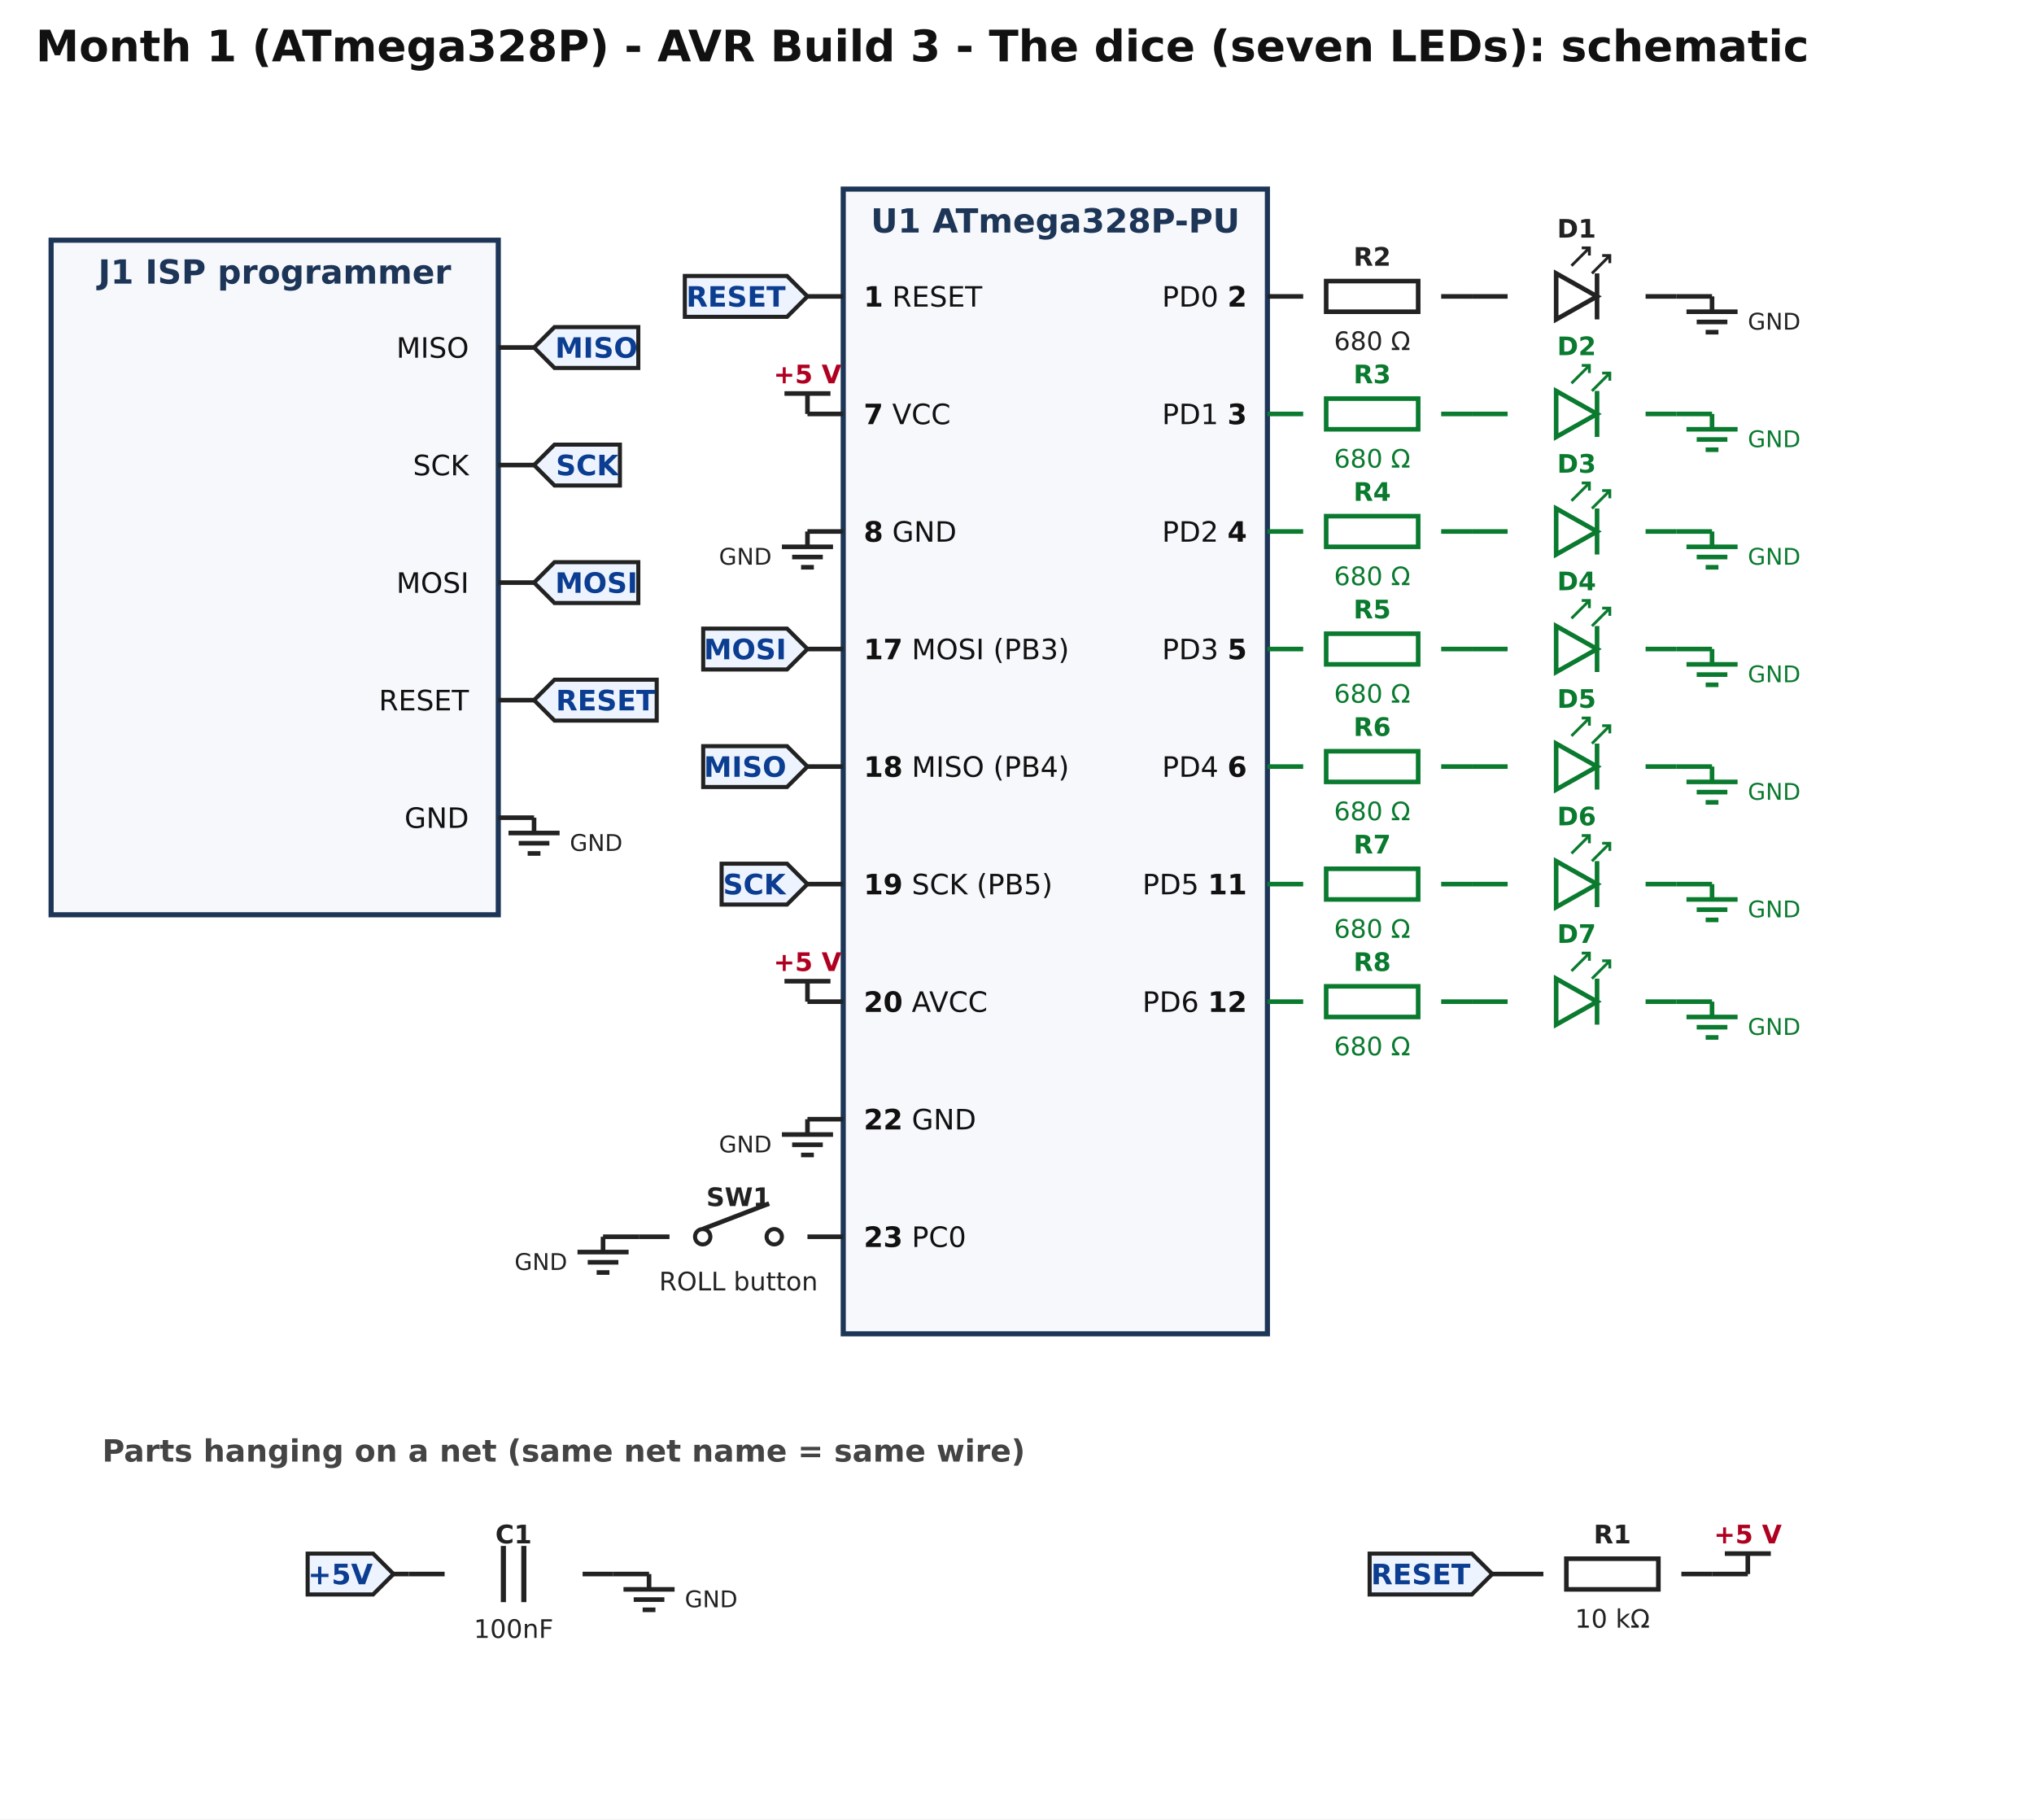
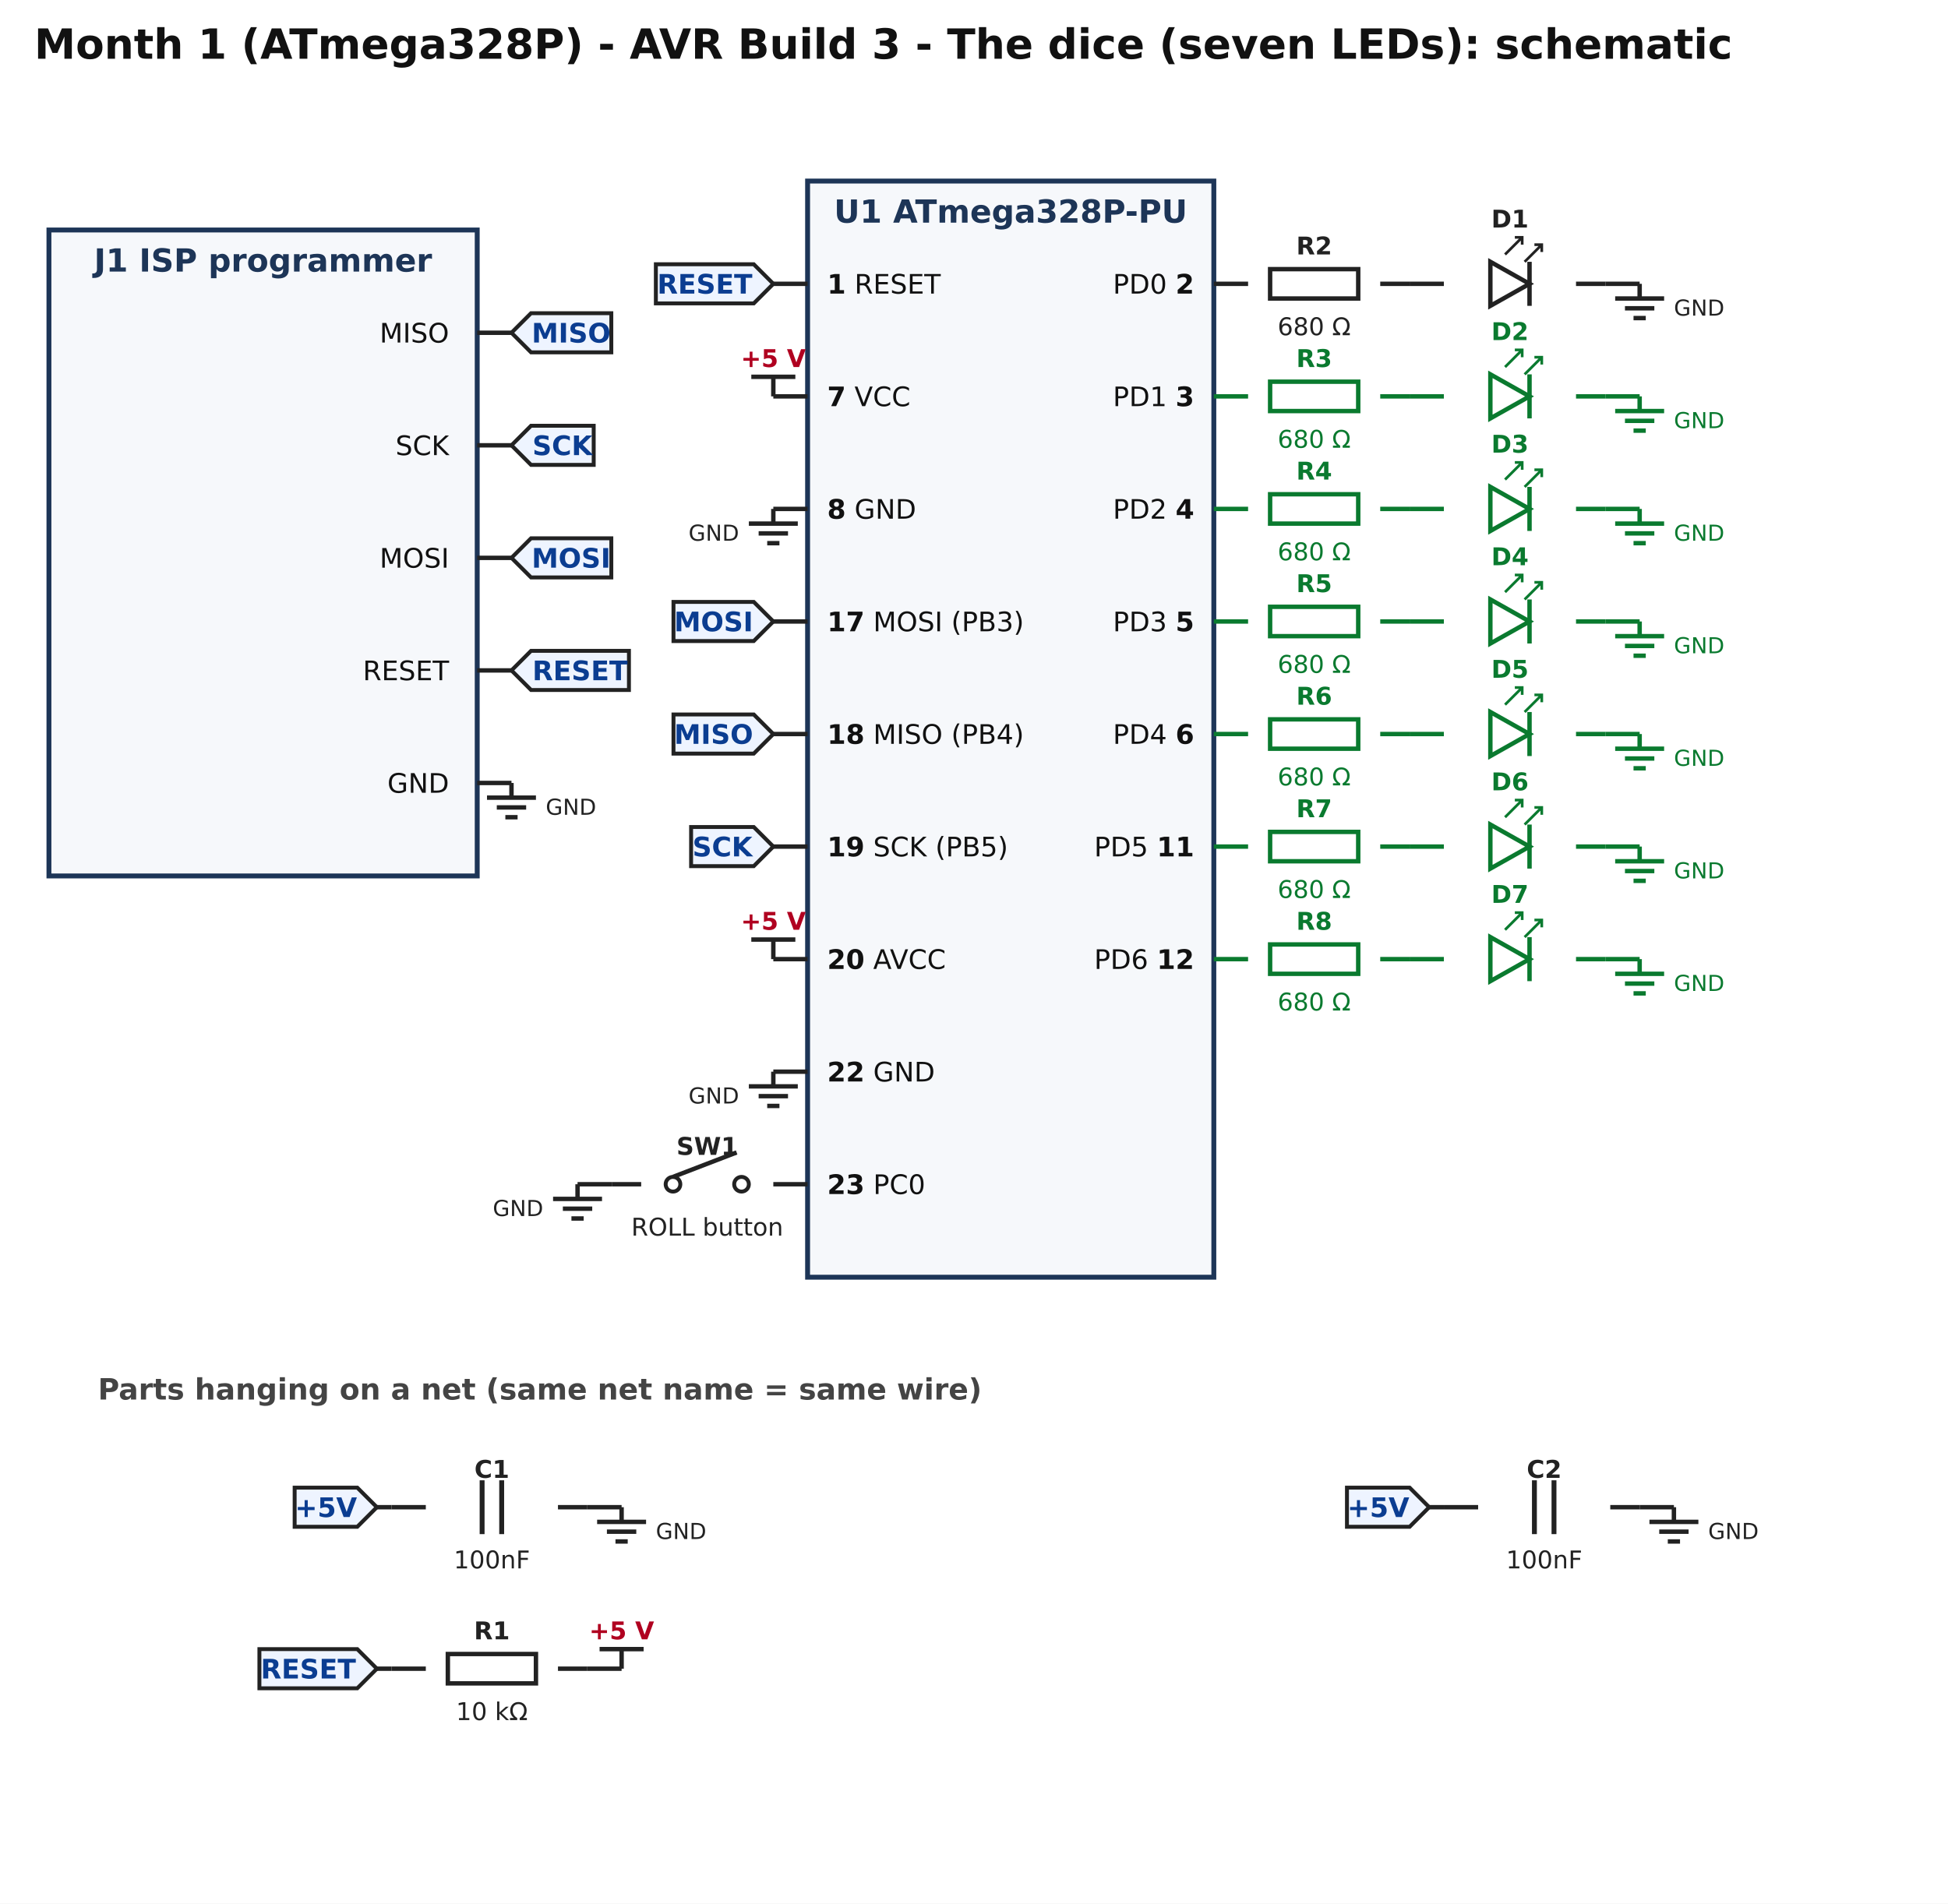
- <svg xmlns="http://www.w3.org/2000/svg" viewBox="0 0 796 712" width="796" height="712" font-family="DejaVu Sans, Verdana, Arial, sans-serif">
+ <svg xmlns="http://www.w3.org/2000/svg" viewBox="0 0 796 778" width="796" height="778" font-family="DejaVu Sans, Verdana, Arial, sans-serif">
  <rect width="100%" height="100%" fill="#fff" />
  <text x="14" y="24" font-size="17" font-weight="bold" fill="#111">Month 1 (ATmega328P) - AVR Build 3 - The dice (seven LEDs): schematic</text>
  <g transform="translate(0,34)">
    <rect x="20" y="60" width="175" height="264" fill="#f6f8fb" stroke="#1d3557" stroke-width="2" />
    <text x="107.5" y="77" font-size="13" font-weight="bold" fill="#1d3557" text-anchor="middle">J1  ISP programmer</text>
    <text x="187" y="106" font-size="11" fill="#111" text-anchor="end">MISO  <tspan font-weight="bold" />
    </text>
    <line x1="195" y1="102" x2="209" y2="102" stroke="#222" stroke-width="1.8" />
    <polygon points="209,102 217,94 249.8,94 249.8,110 217,110" fill="#eef4ff" stroke="#222" stroke-width="1.6" />
    <text x="233.4" y="106" font-size="11" font-weight="bold" fill="#0b3d91" text-anchor="middle">MISO</text>
    <text x="187" y="152" font-size="11" fill="#111" text-anchor="end">SCK  <tspan font-weight="bold" />
    </text>
    <line x1="195" y1="148" x2="209" y2="148" stroke="#222" stroke-width="1.8" />
    <polygon points="209,148 217,140 242.6,140 242.6,156 217,156" fill="#eef4ff" stroke="#222" stroke-width="1.6" />
    <text x="229.8" y="152" font-size="11" font-weight="bold" fill="#0b3d91" text-anchor="middle">SCK</text>
    <text x="187" y="198" font-size="11" fill="#111" text-anchor="end">MOSI  <tspan font-weight="bold" />
    </text>
    <line x1="195" y1="194" x2="209" y2="194" stroke="#222" stroke-width="1.8" />
    <polygon points="209,194 217,186 249.8,186 249.8,202 217,202" fill="#eef4ff" stroke="#222" stroke-width="1.6" />
    <text x="233.4" y="198" font-size="11" font-weight="bold" fill="#0b3d91" text-anchor="middle">MOSI</text>
    <text x="187" y="244" font-size="11" fill="#111" text-anchor="end">RESET  <tspan font-weight="bold" />
    </text>
    <line x1="195" y1="240" x2="209" y2="240" stroke="#222" stroke-width="1.8" />
    <polygon points="209,240 217,232 257.0,232 257.0,248 217,248" fill="#eef4ff" stroke="#222" stroke-width="1.6" />
    <text x="237.0" y="244" font-size="11" font-weight="bold" fill="#0b3d91" text-anchor="middle">RESET</text>
    <text x="187" y="290" font-size="11" fill="#111" text-anchor="end">GND  <tspan font-weight="bold" />
    </text>
    <line x1="195" y1="286" x2="209" y2="286" stroke="#222" stroke-width="1.8" />
    <g stroke="#222" stroke-width="1.8">
      <line x1="209" y1="286" x2="209" y2="292" />
      <line x1="199" y1="292" x2="219" y2="292" />
      <line x1="203" y1="296" x2="215" y2="296" />
      <line x1="206.5" y1="300" x2="211.5" y2="300" />
    </g>
    <text x="223" y="299" font-size="9" fill="#222" text-anchor="start">GND</text>
    <rect x="330" y="40" width="166" height="448" fill="#f6f8fb" stroke="#1d3557" stroke-width="2" />
    <text x="413.0" y="57" font-size="13" font-weight="bold" fill="#1d3557" text-anchor="middle">U1  ATmega328P-PU</text>
    <text x="338" y="86" font-size="11" fill="#111">
      <tspan font-weight="bold">1</tspan>  RESET</text>
    <line x1="330" y1="82" x2="316" y2="82" stroke="#222" stroke-width="1.8" />
    <polygon points="316,82 308,74 268.0,74 268.0,90 308,90" fill="#eef4ff" stroke="#222" stroke-width="1.6" />
    <text x="288.0" y="86" font-size="11" font-weight="bold" fill="#0b3d91" text-anchor="middle">RESET</text>
    <text x="338" y="132" font-size="11" fill="#111">
      <tspan font-weight="bold">7</tspan>  VCC</text>
    <line x1="330" y1="128" x2="316" y2="128" stroke="#222" stroke-width="1.8" />
    <g stroke="#222" stroke-width="1.8">
      <line x1="316" y1="128" x2="316" y2="120" />
      <line x1="307" y1="120" x2="325" y2="120" />
    </g>
    <text x="316" y="116" font-size="10" font-weight="bold" fill="#b00020" text-anchor="middle">+5 V</text>
    <text x="338" y="178" font-size="11" fill="#111">
      <tspan font-weight="bold">8</tspan>  GND</text>
    <line x1="330" y1="174" x2="316" y2="174" stroke="#222" stroke-width="1.8" />
    <g stroke="#222" stroke-width="1.8">
      <line x1="316" y1="174" x2="316" y2="180" />
      <line x1="306" y1="180" x2="326" y2="180" />
      <line x1="310" y1="184" x2="322" y2="184" />
      <line x1="313.5" y1="188" x2="318.5" y2="188" />
    </g>
    <text x="302" y="187" font-size="9" fill="#222" text-anchor="end">GND</text>
    <text x="338" y="224" font-size="11" fill="#111">
      <tspan font-weight="bold">17</tspan>  MOSI (PB3)</text>
    <line x1="330" y1="220" x2="316" y2="220" stroke="#222" stroke-width="1.8" />
    <polygon points="316,220 308,212 275.2,212 275.2,228 308,228" fill="#eef4ff" stroke="#222" stroke-width="1.6" />
    <text x="291.6" y="224" font-size="11" font-weight="bold" fill="#0b3d91" text-anchor="middle">MOSI</text>
    <text x="338" y="270" font-size="11" fill="#111">
      <tspan font-weight="bold">18</tspan>  MISO (PB4)</text>
    <line x1="330" y1="266" x2="316" y2="266" stroke="#222" stroke-width="1.8" />
    <polygon points="316,266 308,258 275.2,258 275.2,274 308,274" fill="#eef4ff" stroke="#222" stroke-width="1.6" />
    <text x="291.6" y="270" font-size="11" font-weight="bold" fill="#0b3d91" text-anchor="middle">MISO</text>
    <text x="338" y="316" font-size="11" fill="#111">
      <tspan font-weight="bold">19</tspan>  SCK (PB5)</text>
    <line x1="330" y1="312" x2="316" y2="312" stroke="#222" stroke-width="1.8" />
    <polygon points="316,312 308,304 282.4,304 282.4,320 308,320" fill="#eef4ff" stroke="#222" stroke-width="1.6" />
    <text x="295.2" y="316" font-size="11" font-weight="bold" fill="#0b3d91" text-anchor="middle">SCK</text>
    <text x="338" y="362" font-size="11" fill="#111">
      <tspan font-weight="bold">20</tspan>  AVCC</text>
    <line x1="330" y1="358" x2="316" y2="358" stroke="#222" stroke-width="1.8" />
    <g stroke="#222" stroke-width="1.8">
      <line x1="316" y1="358" x2="316" y2="350" />
      <line x1="307" y1="350" x2="325" y2="350" />
    </g>
    <text x="316" y="346" font-size="10" font-weight="bold" fill="#b00020" text-anchor="middle">+5 V</text>
    <text x="338" y="408" font-size="11" fill="#111">
      <tspan font-weight="bold">22</tspan>  GND</text>
    <line x1="330" y1="404" x2="316" y2="404" stroke="#222" stroke-width="1.8" />
    <g stroke="#222" stroke-width="1.8">
      <line x1="316" y1="404" x2="316" y2="410" />
      <line x1="306" y1="410" x2="326" y2="410" />
      <line x1="310" y1="414" x2="322" y2="414" />
      <line x1="313.5" y1="418" x2="318.5" y2="418" />
    </g>
    <text x="302" y="417" font-size="9" fill="#222" text-anchor="end">GND</text>
    <text x="338" y="454" font-size="11" fill="#111">
      <tspan font-weight="bold">23</tspan>  PC0</text>
    <line x1="330" y1="450" x2="316" y2="450" stroke="#222" stroke-width="1.8" />
    <circle cx="275" cy="450" r="3" fill="#fff" stroke="#222" stroke-width="1.6" />
    <circle cx="303" cy="450" r="3" fill="#fff" stroke="#222" stroke-width="1.6" />
    <line x1="275" y1="447" x2="301" y2="437" stroke="#222" stroke-width="1.8" />
    <text x="289" y="438" font-size="10" font-weight="bold" fill="#222" text-anchor="middle">SW1</text>
    <text x="289" y="471" font-size="10" fill="#222" text-anchor="middle">ROLL button</text>
    <line x1="262" y1="450" x2="250" y2="450" stroke="#222" stroke-width="1.8" />
    <line x1="250" y1="450" x2="236" y2="450" stroke="#222" stroke-width="1.8" />
    <g stroke="#222" stroke-width="1.8">
      <line x1="236" y1="450" x2="236" y2="456" />
      <line x1="226" y1="456" x2="246" y2="456" />
      <line x1="230" y1="460" x2="242" y2="460" />
      <line x1="233.5" y1="464" x2="238.5" y2="464" />
    </g>
    <text x="222" y="463" font-size="9" fill="#222" text-anchor="end">GND</text>
    <text x="488" y="86" font-size="11" fill="#111" text-anchor="end">PD0  <tspan font-weight="bold">2</tspan>
    </text>
    <line x1="496" y1="82" x2="510" y2="82" stroke="#222" stroke-width="1.8" />
    <rect x="519" y="76" width="36" height="12" fill="#fff" stroke="#222" stroke-width="1.8" />
    <text x="537" y="70" font-size="10" font-weight="bold" fill="#222" text-anchor="middle">R2</text>
    <text x="537" y="103" font-size="10" fill="#222" text-anchor="middle">680 Ω</text>
    <line x1="564" y1="82" x2="576" y2="82" stroke="#222" stroke-width="1.8" />
    <line x1="576" y1="82" x2="590" y2="82" stroke="#222" stroke-width="1.8" />
    <polygon points="609,73 609,91 625,82" fill="#fff" stroke="#222" stroke-width="1.8" />
    <line x1="625" y1="73" x2="625" y2="91" stroke="#222" stroke-width="1.8" />
    <path d="M 615 70 l 7 -7 m -3 0 h 3 v 3 M 623 73 l 7 -7 m -3 0 h 3 v 3" fill="none" stroke="#222" stroke-width="1.1" />
    <text x="617" y="59" font-size="10" font-weight="bold" fill="#222" text-anchor="middle">D1</text>
    <line x1="644" y1="82" x2="656" y2="82" stroke="#222" stroke-width="1.8" />
    <line x1="656" y1="82" x2="670" y2="82" stroke="#222" stroke-width="1.8" />
    <g stroke="#222" stroke-width="1.8">
      <line x1="670" y1="82" x2="670" y2="88" />
      <line x1="660" y1="88" x2="680" y2="88" />
      <line x1="664" y1="92" x2="676" y2="92" />
      <line x1="667.5" y1="96" x2="672.5" y2="96" />
    </g>
    <text x="684" y="95" font-size="9" fill="#222" text-anchor="start">GND</text>
    <text x="488" y="132" font-size="11" fill="#111" text-anchor="end">PD1  <tspan font-weight="bold">3</tspan>
    </text>
    <line x1="496" y1="128" x2="510" y2="128" stroke="#0a7a2f" stroke-width="1.8" />
    <rect x="519" y="122" width="36" height="12" fill="#fff" stroke="#0a7a2f" stroke-width="1.8" />
    <text x="537" y="116" font-size="10" font-weight="bold" fill="#0a7a2f" text-anchor="middle">R3</text>
    <text x="537" y="149" font-size="10" fill="#0a7a2f" text-anchor="middle">680 Ω</text>
    <line x1="564" y1="128" x2="576" y2="128" stroke="#0a7a2f" stroke-width="1.8" />
    <line x1="576" y1="128" x2="590" y2="128" stroke="#0a7a2f" stroke-width="1.8" />
    <polygon points="609,119 609,137 625,128" fill="#fff" stroke="#0a7a2f" stroke-width="1.8" />
    <line x1="625" y1="119" x2="625" y2="137" stroke="#0a7a2f" stroke-width="1.8" />
    <path d="M 615 116 l 7 -7 m -3 0 h 3 v 3 M 623 119 l 7 -7 m -3 0 h 3 v 3" fill="none" stroke="#0a7a2f" stroke-width="1.1" />
    <text x="617" y="105" font-size="10" font-weight="bold" fill="#0a7a2f" text-anchor="middle">D2</text>
    <line x1="644" y1="128" x2="656" y2="128" stroke="#0a7a2f" stroke-width="1.8" />
    <line x1="656" y1="128" x2="670" y2="128" stroke="#0a7a2f" stroke-width="1.8" />
    <g stroke="#0a7a2f" stroke-width="1.8">
      <line x1="670" y1="128" x2="670" y2="134" />
      <line x1="660" y1="134" x2="680" y2="134" />
      <line x1="664" y1="138" x2="676" y2="138" />
      <line x1="667.5" y1="142" x2="672.5" y2="142" />
    </g>
    <text x="684" y="141" font-size="9" fill="#0a7a2f" text-anchor="start">GND</text>
    <text x="488" y="178" font-size="11" fill="#111" text-anchor="end">PD2  <tspan font-weight="bold">4</tspan>
    </text>
    <line x1="496" y1="174" x2="510" y2="174" stroke="#0a7a2f" stroke-width="1.8" />
    <rect x="519" y="168" width="36" height="12" fill="#fff" stroke="#0a7a2f" stroke-width="1.8" />
    <text x="537" y="162" font-size="10" font-weight="bold" fill="#0a7a2f" text-anchor="middle">R4</text>
    <text x="537" y="195" font-size="10" fill="#0a7a2f" text-anchor="middle">680 Ω</text>
    <line x1="564" y1="174" x2="576" y2="174" stroke="#0a7a2f" stroke-width="1.8" />
    <line x1="576" y1="174" x2="590" y2="174" stroke="#0a7a2f" stroke-width="1.8" />
    <polygon points="609,165 609,183 625,174" fill="#fff" stroke="#0a7a2f" stroke-width="1.8" />
    <line x1="625" y1="165" x2="625" y2="183" stroke="#0a7a2f" stroke-width="1.8" />
    <path d="M 615 162 l 7 -7 m -3 0 h 3 v 3 M 623 165 l 7 -7 m -3 0 h 3 v 3" fill="none" stroke="#0a7a2f" stroke-width="1.1" />
    <text x="617" y="151" font-size="10" font-weight="bold" fill="#0a7a2f" text-anchor="middle">D3</text>
    <line x1="644" y1="174" x2="656" y2="174" stroke="#0a7a2f" stroke-width="1.8" />
    <line x1="656" y1="174" x2="670" y2="174" stroke="#0a7a2f" stroke-width="1.8" />
    <g stroke="#0a7a2f" stroke-width="1.8">
      <line x1="670" y1="174" x2="670" y2="180" />
      <line x1="660" y1="180" x2="680" y2="180" />
      <line x1="664" y1="184" x2="676" y2="184" />
      <line x1="667.5" y1="188" x2="672.5" y2="188" />
    </g>
    <text x="684" y="187" font-size="9" fill="#0a7a2f" text-anchor="start">GND</text>
    <text x="488" y="224" font-size="11" fill="#111" text-anchor="end">PD3  <tspan font-weight="bold">5</tspan>
    </text>
    <line x1="496" y1="220" x2="510" y2="220" stroke="#0a7a2f" stroke-width="1.8" />
    <rect x="519" y="214" width="36" height="12" fill="#fff" stroke="#0a7a2f" stroke-width="1.8" />
    <text x="537" y="208" font-size="10" font-weight="bold" fill="#0a7a2f" text-anchor="middle">R5</text>
    <text x="537" y="241" font-size="10" fill="#0a7a2f" text-anchor="middle">680 Ω</text>
    <line x1="564" y1="220" x2="576" y2="220" stroke="#0a7a2f" stroke-width="1.8" />
    <line x1="576" y1="220" x2="590" y2="220" stroke="#0a7a2f" stroke-width="1.8" />
    <polygon points="609,211 609,229 625,220" fill="#fff" stroke="#0a7a2f" stroke-width="1.8" />
    <line x1="625" y1="211" x2="625" y2="229" stroke="#0a7a2f" stroke-width="1.8" />
    <path d="M 615 208 l 7 -7 m -3 0 h 3 v 3 M 623 211 l 7 -7 m -3 0 h 3 v 3" fill="none" stroke="#0a7a2f" stroke-width="1.1" />
    <text x="617" y="197" font-size="10" font-weight="bold" fill="#0a7a2f" text-anchor="middle">D4</text>
    <line x1="644" y1="220" x2="656" y2="220" stroke="#0a7a2f" stroke-width="1.8" />
    <line x1="656" y1="220" x2="670" y2="220" stroke="#0a7a2f" stroke-width="1.8" />
    <g stroke="#0a7a2f" stroke-width="1.8">
      <line x1="670" y1="220" x2="670" y2="226" />
      <line x1="660" y1="226" x2="680" y2="226" />
      <line x1="664" y1="230" x2="676" y2="230" />
      <line x1="667.5" y1="234" x2="672.5" y2="234" />
    </g>
    <text x="684" y="233" font-size="9" fill="#0a7a2f" text-anchor="start">GND</text>
    <text x="488" y="270" font-size="11" fill="#111" text-anchor="end">PD4  <tspan font-weight="bold">6</tspan>
    </text>
    <line x1="496" y1="266" x2="510" y2="266" stroke="#0a7a2f" stroke-width="1.8" />
    <rect x="519" y="260" width="36" height="12" fill="#fff" stroke="#0a7a2f" stroke-width="1.8" />
    <text x="537" y="254" font-size="10" font-weight="bold" fill="#0a7a2f" text-anchor="middle">R6</text>
    <text x="537" y="287" font-size="10" fill="#0a7a2f" text-anchor="middle">680 Ω</text>
    <line x1="564" y1="266" x2="576" y2="266" stroke="#0a7a2f" stroke-width="1.8" />
    <line x1="576" y1="266" x2="590" y2="266" stroke="#0a7a2f" stroke-width="1.8" />
    <polygon points="609,257 609,275 625,266" fill="#fff" stroke="#0a7a2f" stroke-width="1.8" />
    <line x1="625" y1="257" x2="625" y2="275" stroke="#0a7a2f" stroke-width="1.8" />
    <path d="M 615 254 l 7 -7 m -3 0 h 3 v 3 M 623 257 l 7 -7 m -3 0 h 3 v 3" fill="none" stroke="#0a7a2f" stroke-width="1.1" />
    <text x="617" y="243" font-size="10" font-weight="bold" fill="#0a7a2f" text-anchor="middle">D5</text>
    <line x1="644" y1="266" x2="656" y2="266" stroke="#0a7a2f" stroke-width="1.8" />
    <line x1="656" y1="266" x2="670" y2="266" stroke="#0a7a2f" stroke-width="1.8" />
    <g stroke="#0a7a2f" stroke-width="1.8">
      <line x1="670" y1="266" x2="670" y2="272" />
      <line x1="660" y1="272" x2="680" y2="272" />
      <line x1="664" y1="276" x2="676" y2="276" />
      <line x1="667.5" y1="280" x2="672.5" y2="280" />
    </g>
    <text x="684" y="279" font-size="9" fill="#0a7a2f" text-anchor="start">GND</text>
    <text x="488" y="316" font-size="11" fill="#111" text-anchor="end">PD5  <tspan font-weight="bold">11</tspan>
    </text>
    <line x1="496" y1="312" x2="510" y2="312" stroke="#0a7a2f" stroke-width="1.8" />
    <rect x="519" y="306" width="36" height="12" fill="#fff" stroke="#0a7a2f" stroke-width="1.8" />
    <text x="537" y="300" font-size="10" font-weight="bold" fill="#0a7a2f" text-anchor="middle">R7</text>
    <text x="537" y="333" font-size="10" fill="#0a7a2f" text-anchor="middle">680 Ω</text>
    <line x1="564" y1="312" x2="576" y2="312" stroke="#0a7a2f" stroke-width="1.8" />
    <line x1="576" y1="312" x2="590" y2="312" stroke="#0a7a2f" stroke-width="1.8" />
    <polygon points="609,303 609,321 625,312" fill="#fff" stroke="#0a7a2f" stroke-width="1.8" />
    <line x1="625" y1="303" x2="625" y2="321" stroke="#0a7a2f" stroke-width="1.8" />
    <path d="M 615 300 l 7 -7 m -3 0 h 3 v 3 M 623 303 l 7 -7 m -3 0 h 3 v 3" fill="none" stroke="#0a7a2f" stroke-width="1.1" />
    <text x="617" y="289" font-size="10" font-weight="bold" fill="#0a7a2f" text-anchor="middle">D6</text>
    <line x1="644" y1="312" x2="656" y2="312" stroke="#0a7a2f" stroke-width="1.8" />
    <line x1="656" y1="312" x2="670" y2="312" stroke="#0a7a2f" stroke-width="1.8" />
    <g stroke="#0a7a2f" stroke-width="1.8">
      <line x1="670" y1="312" x2="670" y2="318" />
      <line x1="660" y1="318" x2="680" y2="318" />
      <line x1="664" y1="322" x2="676" y2="322" />
      <line x1="667.5" y1="326" x2="672.5" y2="326" />
    </g>
    <text x="684" y="325" font-size="9" fill="#0a7a2f" text-anchor="start">GND</text>
    <text x="488" y="362" font-size="11" fill="#111" text-anchor="end">PD6  <tspan font-weight="bold">12</tspan>
    </text>
    <line x1="496" y1="358" x2="510" y2="358" stroke="#0a7a2f" stroke-width="1.8" />
    <rect x="519" y="352" width="36" height="12" fill="#fff" stroke="#0a7a2f" stroke-width="1.8" />
    <text x="537" y="346" font-size="10" font-weight="bold" fill="#0a7a2f" text-anchor="middle">R8</text>
    <text x="537" y="379" font-size="10" fill="#0a7a2f" text-anchor="middle">680 Ω</text>
    <line x1="564" y1="358" x2="576" y2="358" stroke="#0a7a2f" stroke-width="1.8" />
    <line x1="576" y1="358" x2="590" y2="358" stroke="#0a7a2f" stroke-width="1.8" />
    <polygon points="609,349 609,367 625,358" fill="#fff" stroke="#0a7a2f" stroke-width="1.8" />
    <line x1="625" y1="349" x2="625" y2="367" stroke="#0a7a2f" stroke-width="1.8" />
    <path d="M 615 346 l 7 -7 m -3 0 h 3 v 3 M 623 349 l 7 -7 m -3 0 h 3 v 3" fill="none" stroke="#0a7a2f" stroke-width="1.1" />
    <text x="617" y="335" font-size="10" font-weight="bold" fill="#0a7a2f" text-anchor="middle">D7</text>
    <line x1="644" y1="358" x2="656" y2="358" stroke="#0a7a2f" stroke-width="1.8" />
    <line x1="656" y1="358" x2="670" y2="358" stroke="#0a7a2f" stroke-width="1.8" />
    <g stroke="#0a7a2f" stroke-width="1.8">
      <line x1="670" y1="358" x2="670" y2="364" />
      <line x1="660" y1="364" x2="680" y2="364" />
      <line x1="664" y1="368" x2="676" y2="368" />
      <line x1="667.5" y1="372" x2="672.5" y2="372" />
    </g>
    <text x="684" y="371" font-size="9" fill="#0a7a2f" text-anchor="start">GND</text>
    <text x="40" y="538" font-size="12" font-weight="bold" fill="#444">Parts hanging on a net (same net name = same wire)</text>
    <polygon points="154,582 146,574 120.4,574 120.4,590 146,590" fill="#eef4ff" stroke="#222" stroke-width="1.6" />
    <text x="133.2" y="586" font-size="11" font-weight="bold" fill="#0b3d91" text-anchor="middle">+5V</text>
    <line x1="154" y1="582" x2="160" y2="582" stroke="#222" stroke-width="1.8" />
    <line x1="160" y1="582" x2="174" y2="582" stroke="#222" stroke-width="1.8" />
    <line x1="197" y1="571" x2="197" y2="593" stroke="#222" stroke-width="2" />
    <line x1="205" y1="571" x2="205" y2="593" stroke="#222" stroke-width="2" />
    <text x="201" y="570" font-size="10" font-weight="bold" fill="#222" text-anchor="middle">C1</text>
    <text x="201" y="607" font-size="10" fill="#222" text-anchor="middle">100nF</text>
    <line x1="228" y1="582" x2="240" y2="582" stroke="#222" stroke-width="1.8" />
    <line x1="240" y1="582" x2="254" y2="582" stroke="#222" stroke-width="1.8" />
    <g stroke="#222" stroke-width="1.8">
      <line x1="254" y1="582" x2="254" y2="588" />
      <line x1="244" y1="588" x2="264" y2="588" />
      <line x1="248" y1="592" x2="260" y2="592" />
      <line x1="251.5" y1="596" x2="256.5" y2="596" />
    </g>
    <text x="268" y="595" font-size="9" fill="#222" text-anchor="start">GND</text>
-     <polygon points="584,582 576,574 536.0,574 536.0,590 576,590" fill="#eef4ff" stroke="#222" stroke-width="1.6" />
-     <text x="556.0" y="586" font-size="11" font-weight="bold" fill="#0b3d91" text-anchor="middle">RESET</text>
+     <polygon points="584,582 576,574 550.4,574 550.4,590 576,590" fill="#eef4ff" stroke="#222" stroke-width="1.6" />
+     <text x="563.2" y="586" font-size="11" font-weight="bold" fill="#0b3d91" text-anchor="middle">+5V</text>
    <line x1="584" y1="582" x2="590" y2="582" stroke="#222" stroke-width="1.8" />
    <line x1="590" y1="582" x2="604" y2="582" stroke="#222" stroke-width="1.8" />
-     <rect x="613" y="576" width="36" height="12" fill="#fff" stroke="#222" stroke-width="1.8" />
-     <text x="631" y="570" font-size="10" font-weight="bold" fill="#222" text-anchor="middle">R1</text>
-     <text x="631" y="603" font-size="10" fill="#222" text-anchor="middle">10 kΩ</text>
+     <line x1="627" y1="571" x2="627" y2="593" stroke="#222" stroke-width="2" />
+     <line x1="635" y1="571" x2="635" y2="593" stroke="#222" stroke-width="2" />
+     <text x="631" y="570" font-size="10" font-weight="bold" fill="#222" text-anchor="middle">C2</text>
+     <text x="631" y="607" font-size="10" fill="#222" text-anchor="middle">100nF</text>
    <line x1="658" y1="582" x2="670" y2="582" stroke="#222" stroke-width="1.8" />
    <line x1="670" y1="582" x2="684" y2="582" stroke="#222" stroke-width="1.8" />
    <g stroke="#222" stroke-width="1.8">
-       <line x1="684" y1="582" x2="684" y2="574" />
-       <line x1="675" y1="574" x2="693" y2="574" />
-     </g>
-     <text x="684" y="570" font-size="10" font-weight="bold" fill="#b00020" text-anchor="middle">+5 V</text>
+       <line x1="684" y1="582" x2="684" y2="588" />
+       <line x1="674" y1="588" x2="694" y2="588" />
+       <line x1="678" y1="592" x2="690" y2="592" />
+       <line x1="681.5" y1="596" x2="686.5" y2="596" />
+     </g>
+     <text x="698" y="595" font-size="9" fill="#222" text-anchor="start">GND</text>
+     <polygon points="154,648 146,640 106.0,640 106.0,656 146,656" fill="#eef4ff" stroke="#222" stroke-width="1.6" />
+     <text x="126.0" y="652" font-size="11" font-weight="bold" fill="#0b3d91" text-anchor="middle">RESET</text>
+     <line x1="154" y1="648" x2="160" y2="648" stroke="#222" stroke-width="1.8" />
+     <line x1="160" y1="648" x2="174" y2="648" stroke="#222" stroke-width="1.8" />
+     <rect x="183" y="642" width="36" height="12" fill="#fff" stroke="#222" stroke-width="1.8" />
+     <text x="201" y="636" font-size="10" font-weight="bold" fill="#222" text-anchor="middle">R1</text>
+     <text x="201" y="669" font-size="10" fill="#222" text-anchor="middle">10 kΩ</text>
+     <line x1="228" y1="648" x2="240" y2="648" stroke="#222" stroke-width="1.8" />
+     <line x1="240" y1="648" x2="254" y2="648" stroke="#222" stroke-width="1.8" />
+     <g stroke="#222" stroke-width="1.8">
+       <line x1="254" y1="648" x2="254" y2="640" />
+       <line x1="245" y1="640" x2="263" y2="640" />
+     </g>
+     <text x="254" y="636" font-size="10" font-weight="bold" fill="#b00020" text-anchor="middle">+5 V</text>
  </g>
</svg>
